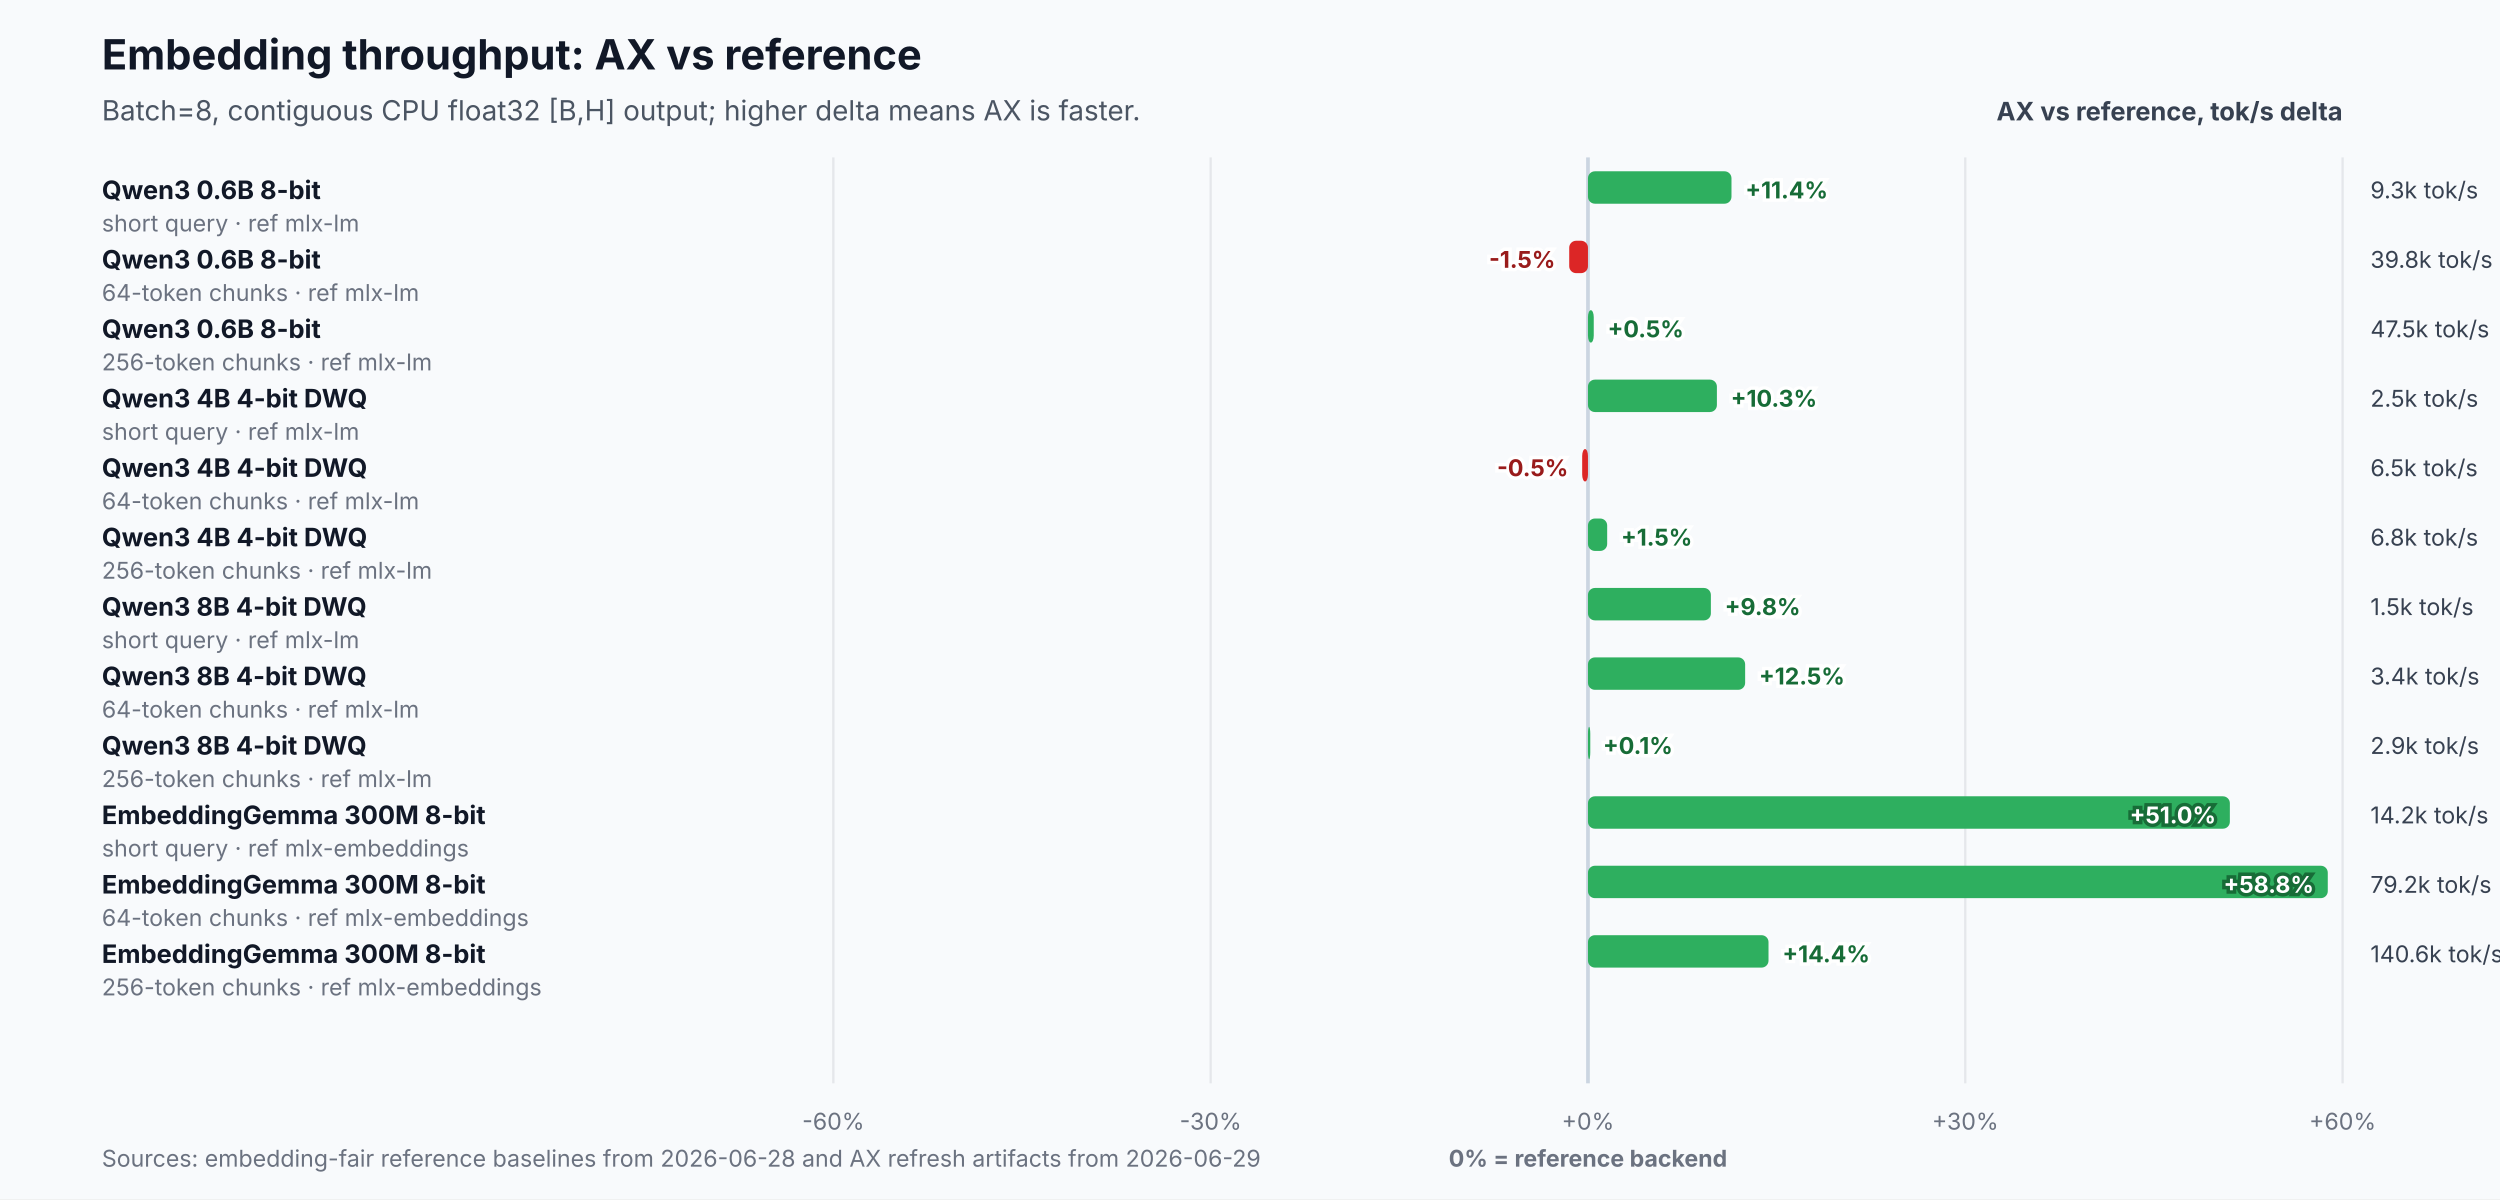
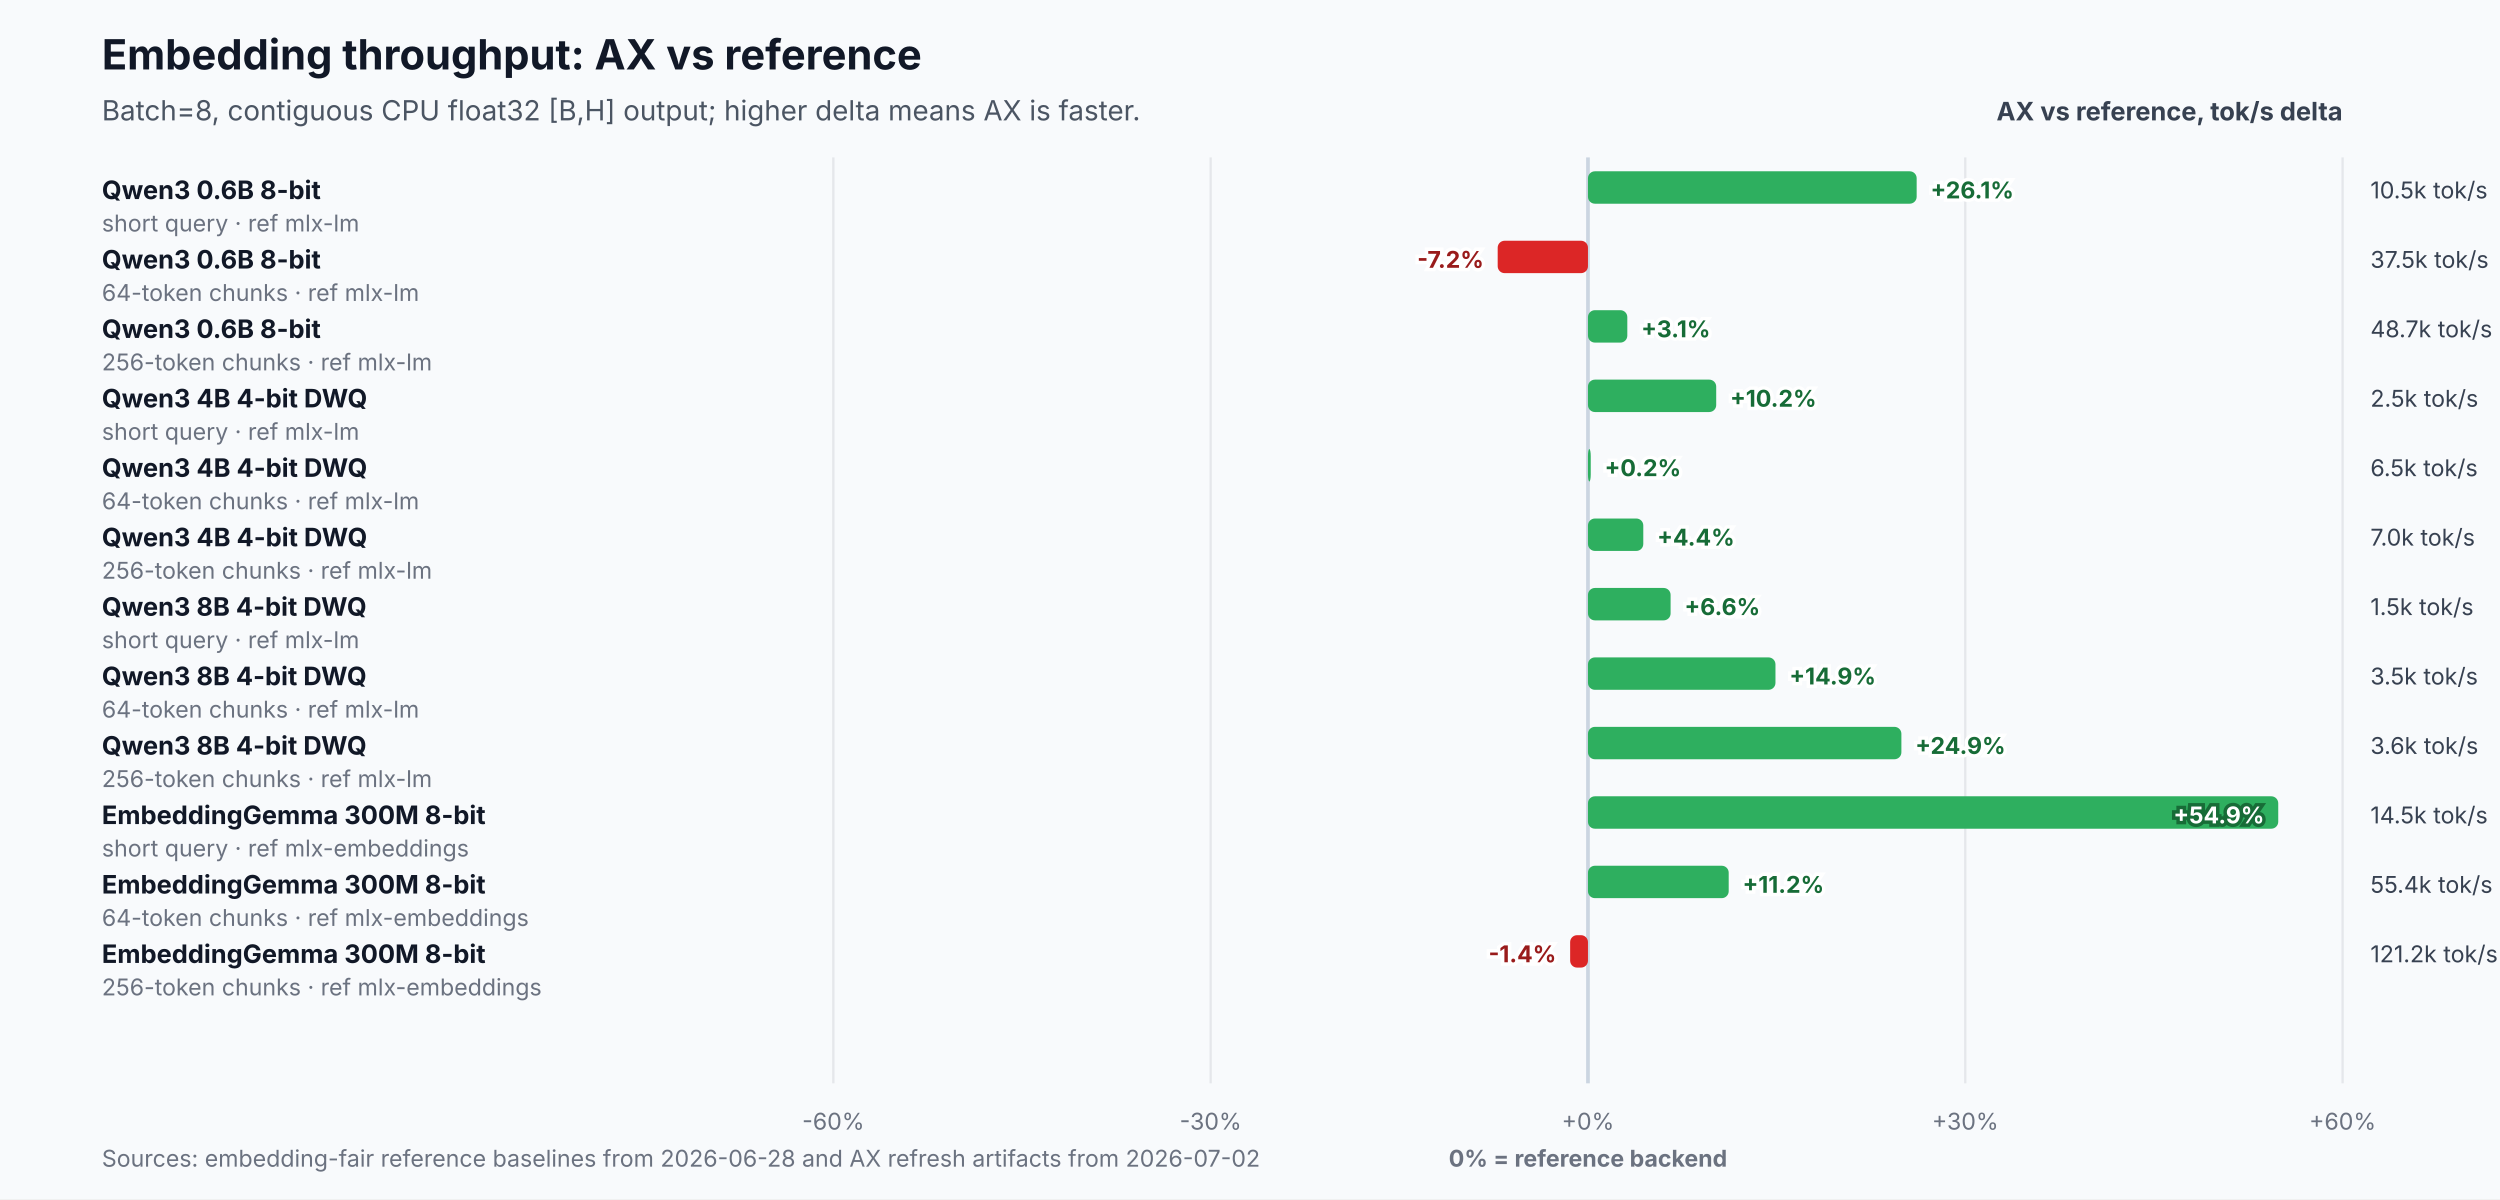
<svg xmlns="http://www.w3.org/2000/svg" width="1080" height="518" viewBox="0 0 1080 518" role="img" aria-labelledby="title desc">
  <rect width="1080" height="518" fill="#f8fafc" />
  <text x="44" y="30" font-family="Inter,Segoe UI,Arial,sans-serif" font-size="18" font-weight="700" fill="#111827">Embedding throughput: AX vs reference</text>
  <text x="44" y="52" font-family="Inter,Segoe UI,Arial,sans-serif" font-size="12" fill="#4b5563">Batch=8, contiguous CPU float32 [B,H] output; higher delta means AX is faster.</text>
  <text x="1012" y="52" text-anchor="end" font-family="Inter,Segoe UI,Arial,sans-serif" font-size="11" font-weight="700" fill="#374151">AX vs reference, tok/s delta</text>
  <line x1="360.0" y1="68" x2="360.0" y2="468" stroke="#e5e7eb" stroke-width="1" />
  <text x="360.0" y="488" text-anchor="middle" font-family="Inter,Segoe UI,Arial,sans-serif" font-size="10" fill="#6b7280">-60%</text>
  <line x1="523.0" y1="68" x2="523.0" y2="468" stroke="#e5e7eb" stroke-width="1" />
  <text x="523.0" y="488" text-anchor="middle" font-family="Inter,Segoe UI,Arial,sans-serif" font-size="10" fill="#6b7280">-30%</text>
  <line x1="686.0" y1="68" x2="686.0" y2="468" stroke="#cbd5e1" stroke-width="1.6" />
  <text x="686.0" y="488" text-anchor="middle" font-family="Inter,Segoe UI,Arial,sans-serif" font-size="10" fill="#6b7280">+0%</text>
  <line x1="849.0" y1="68" x2="849.0" y2="468" stroke="#e5e7eb" stroke-width="1" />
  <text x="849.0" y="488" text-anchor="middle" font-family="Inter,Segoe UI,Arial,sans-serif" font-size="10" fill="#6b7280">+30%</text>
  <line x1="1012.0" y1="68" x2="1012.0" y2="468" stroke="#e5e7eb" stroke-width="1" />
  <text x="1012.0" y="488" text-anchor="middle" font-family="Inter,Segoe UI,Arial,sans-serif" font-size="10" fill="#6b7280">+60%</text>
  <text x="686.0" y="504" text-anchor="middle" font-family="Inter,Segoe UI,Arial,sans-serif" font-size="10" font-weight="700" fill="#6b7280">0% = reference backend</text>
  <text x="44" y="86.0" font-family="Inter,Segoe UI,Arial,sans-serif" font-size="11" font-weight="700" fill="#111827">Qwen3 0.6B 8-bit</text>
  <text x="44" y="100.0" font-family="Inter,Segoe UI,Arial,sans-serif" font-size="10" fill="#6b7280">short query · ref mlx-lm</text>
-   <rect x="686.0" y="74.0" width="62.0" height="14" rx="3" fill="#2eaf5f" />
-   <text x="754.0" y="85.7" text-anchor="start" font-family="Inter,Segoe UI,Arial,sans-serif" font-size="10" font-weight="700" fill="#176c37" stroke="#ffffff" stroke-width="3" paint-order="stroke">+11.4%</text>
-   <text x="1024.0" y="85.7" font-family="Inter,Segoe UI,Arial,sans-serif" font-size="10" fill="#374151">9.3k tok/s</text>
+   <rect x="686.0" y="74.0" width="142.0" height="14" rx="3" fill="#2eaf5f" />
+   <text x="834.0" y="85.7" text-anchor="start" font-family="Inter,Segoe UI,Arial,sans-serif" font-size="10" font-weight="700" fill="#176c37" stroke="#ffffff" stroke-width="3" paint-order="stroke">+26.1%</text>
+   <text x="1024.0" y="85.7" font-family="Inter,Segoe UI,Arial,sans-serif" font-size="10" fill="#374151">10.5k tok/s</text>
  <text x="44" y="116.0" font-family="Inter,Segoe UI,Arial,sans-serif" font-size="11" font-weight="700" fill="#111827">Qwen3 0.6B 8-bit</text>
  <text x="44" y="130.0" font-family="Inter,Segoe UI,Arial,sans-serif" font-size="10" fill="#6b7280">64-token chunks · ref mlx-lm</text>
-   <rect x="677.9" y="104.0" width="8.1" height="14" rx="3" fill="#dc2626" />
-   <text x="671.9" y="115.7" text-anchor="end" font-family="Inter,Segoe UI,Arial,sans-serif" font-size="10" font-weight="700" fill="#991b1b" stroke="#ffffff" stroke-width="3" paint-order="stroke">-1.5%</text>
-   <text x="1024.0" y="115.7" font-family="Inter,Segoe UI,Arial,sans-serif" font-size="10" fill="#374151">39.8k tok/s</text>
+   <rect x="647.0" y="104.0" width="39.0" height="14" rx="3" fill="#dc2626" />
+   <text x="641.0" y="115.7" text-anchor="end" font-family="Inter,Segoe UI,Arial,sans-serif" font-size="10" font-weight="700" fill="#991b1b" stroke="#ffffff" stroke-width="3" paint-order="stroke">-7.2%</text>
+   <text x="1024.0" y="115.7" font-family="Inter,Segoe UI,Arial,sans-serif" font-size="10" fill="#374151">37.5k tok/s</text>
  <text x="44" y="146.0" font-family="Inter,Segoe UI,Arial,sans-serif" font-size="11" font-weight="700" fill="#111827">Qwen3 0.6B 8-bit</text>
  <text x="44" y="160.0" font-family="Inter,Segoe UI,Arial,sans-serif" font-size="10" fill="#6b7280">256-token chunks · ref mlx-lm</text>
-   <rect x="686.0" y="134.0" width="2.5" height="14" rx="3" fill="#2eaf5f" />
-   <text x="694.5" y="145.7" text-anchor="start" font-family="Inter,Segoe UI,Arial,sans-serif" font-size="10" font-weight="700" fill="#176c37" stroke="#ffffff" stroke-width="3" paint-order="stroke">+0.5%</text>
-   <text x="1024.0" y="145.7" font-family="Inter,Segoe UI,Arial,sans-serif" font-size="10" fill="#374151">47.5k tok/s</text>
+   <rect x="686.0" y="134.0" width="17.0" height="14" rx="3" fill="#2eaf5f" />
+   <text x="709.0" y="145.7" text-anchor="start" font-family="Inter,Segoe UI,Arial,sans-serif" font-size="10" font-weight="700" fill="#176c37" stroke="#ffffff" stroke-width="3" paint-order="stroke">+3.1%</text>
+   <text x="1024.0" y="145.7" font-family="Inter,Segoe UI,Arial,sans-serif" font-size="10" fill="#374151">48.7k tok/s</text>
  <text x="44" y="176.0" font-family="Inter,Segoe UI,Arial,sans-serif" font-size="11" font-weight="700" fill="#111827">Qwen3 4B 4-bit DWQ</text>
  <text x="44" y="190.0" font-family="Inter,Segoe UI,Arial,sans-serif" font-size="10" fill="#6b7280">short query · ref mlx-lm</text>
-   <rect x="686.0" y="164.0" width="55.7" height="14" rx="3" fill="#2eaf5f" />
-   <text x="747.7" y="175.7" text-anchor="start" font-family="Inter,Segoe UI,Arial,sans-serif" font-size="10" font-weight="700" fill="#176c37" stroke="#ffffff" stroke-width="3" paint-order="stroke">+10.3%</text>
+   <rect x="686.0" y="164.0" width="55.4" height="14" rx="3" fill="#2eaf5f" />
+   <text x="747.4" y="175.7" text-anchor="start" font-family="Inter,Segoe UI,Arial,sans-serif" font-size="10" font-weight="700" fill="#176c37" stroke="#ffffff" stroke-width="3" paint-order="stroke">+10.2%</text>
  <text x="1024.0" y="175.7" font-family="Inter,Segoe UI,Arial,sans-serif" font-size="10" fill="#374151">2.5k tok/s</text>
  <text x="44" y="206.0" font-family="Inter,Segoe UI,Arial,sans-serif" font-size="11" font-weight="700" fill="#111827">Qwen3 4B 4-bit DWQ</text>
  <text x="44" y="220.0" font-family="Inter,Segoe UI,Arial,sans-serif" font-size="10" fill="#6b7280">64-token chunks · ref mlx-lm</text>
-   <rect x="683.5" y="194.0" width="2.5" height="14" rx="3" fill="#dc2626" />
-   <text x="677.5" y="205.7" text-anchor="end" font-family="Inter,Segoe UI,Arial,sans-serif" font-size="10" font-weight="700" fill="#991b1b" stroke="#ffffff" stroke-width="3" paint-order="stroke">-0.5%</text>
+   <rect x="686.0" y="194.0" width="1.2" height="14" rx="3" fill="#2eaf5f" />
+   <text x="693.2" y="205.7" text-anchor="start" font-family="Inter,Segoe UI,Arial,sans-serif" font-size="10" font-weight="700" fill="#176c37" stroke="#ffffff" stroke-width="3" paint-order="stroke">+0.2%</text>
  <text x="1024.0" y="205.7" font-family="Inter,Segoe UI,Arial,sans-serif" font-size="10" fill="#374151">6.5k tok/s</text>
  <text x="44" y="236.0" font-family="Inter,Segoe UI,Arial,sans-serif" font-size="11" font-weight="700" fill="#111827">Qwen3 4B 4-bit DWQ</text>
  <text x="44" y="250.0" font-family="Inter,Segoe UI,Arial,sans-serif" font-size="10" fill="#6b7280">256-token chunks · ref mlx-lm</text>
-   <rect x="686.0" y="224.0" width="8.3" height="14" rx="3" fill="#2eaf5f" />
-   <text x="700.3" y="235.7" text-anchor="start" font-family="Inter,Segoe UI,Arial,sans-serif" font-size="10" font-weight="700" fill="#176c37" stroke="#ffffff" stroke-width="3" paint-order="stroke">+1.5%</text>
-   <text x="1024.0" y="235.7" font-family="Inter,Segoe UI,Arial,sans-serif" font-size="10" fill="#374151">6.8k tok/s</text>
+   <rect x="686.0" y="224.0" width="23.9" height="14" rx="3" fill="#2eaf5f" />
+   <text x="715.9" y="235.7" text-anchor="start" font-family="Inter,Segoe UI,Arial,sans-serif" font-size="10" font-weight="700" fill="#176c37" stroke="#ffffff" stroke-width="3" paint-order="stroke">+4.4%</text>
+   <text x="1024.0" y="235.7" font-family="Inter,Segoe UI,Arial,sans-serif" font-size="10" fill="#374151">7.0k tok/s</text>
  <text x="44" y="266.0" font-family="Inter,Segoe UI,Arial,sans-serif" font-size="11" font-weight="700" fill="#111827">Qwen3 8B 4-bit DWQ</text>
  <text x="44" y="280.0" font-family="Inter,Segoe UI,Arial,sans-serif" font-size="10" fill="#6b7280">short query · ref mlx-lm</text>
-   <rect x="686.0" y="254.0" width="53.1" height="14" rx="3" fill="#2eaf5f" />
-   <text x="745.1" y="265.7" text-anchor="start" font-family="Inter,Segoe UI,Arial,sans-serif" font-size="10" font-weight="700" fill="#176c37" stroke="#ffffff" stroke-width="3" paint-order="stroke">+9.8%</text>
+   <rect x="686.0" y="254.0" width="35.7" height="14" rx="3" fill="#2eaf5f" />
+   <text x="727.7" y="265.7" text-anchor="start" font-family="Inter,Segoe UI,Arial,sans-serif" font-size="10" font-weight="700" fill="#176c37" stroke="#ffffff" stroke-width="3" paint-order="stroke">+6.6%</text>
  <text x="1024.0" y="265.7" font-family="Inter,Segoe UI,Arial,sans-serif" font-size="10" fill="#374151">1.5k tok/s</text>
  <text x="44" y="296.0" font-family="Inter,Segoe UI,Arial,sans-serif" font-size="11" font-weight="700" fill="#111827">Qwen3 8B 4-bit DWQ</text>
  <text x="44" y="310.0" font-family="Inter,Segoe UI,Arial,sans-serif" font-size="10" fill="#6b7280">64-token chunks · ref mlx-lm</text>
-   <rect x="686.0" y="284.0" width="67.9" height="14" rx="3" fill="#2eaf5f" />
-   <text x="759.9" y="295.7" text-anchor="start" font-family="Inter,Segoe UI,Arial,sans-serif" font-size="10" font-weight="700" fill="#176c37" stroke="#ffffff" stroke-width="3" paint-order="stroke">+12.5%</text>
-   <text x="1024.0" y="295.7" font-family="Inter,Segoe UI,Arial,sans-serif" font-size="10" fill="#374151">3.4k tok/s</text>
+   <rect x="686.0" y="284.0" width="81.0" height="14" rx="3" fill="#2eaf5f" />
+   <text x="773.0" y="295.7" text-anchor="start" font-family="Inter,Segoe UI,Arial,sans-serif" font-size="10" font-weight="700" fill="#176c37" stroke="#ffffff" stroke-width="3" paint-order="stroke">+14.9%</text>
+   <text x="1024.0" y="295.7" font-family="Inter,Segoe UI,Arial,sans-serif" font-size="10" fill="#374151">3.5k tok/s</text>
  <text x="44" y="326.0" font-family="Inter,Segoe UI,Arial,sans-serif" font-size="11" font-weight="700" fill="#111827">Qwen3 8B 4-bit DWQ</text>
  <text x="44" y="340.0" font-family="Inter,Segoe UI,Arial,sans-serif" font-size="10" fill="#6b7280">256-token chunks · ref mlx-lm</text>
-   <rect x="686.0" y="314.0" width="1.0" height="14" rx="3" fill="#2eaf5f" />
-   <text x="692.5" y="325.7" text-anchor="start" font-family="Inter,Segoe UI,Arial,sans-serif" font-size="10" font-weight="700" fill="#176c37" stroke="#ffffff" stroke-width="3" paint-order="stroke">+0.1%</text>
-   <text x="1024.0" y="325.7" font-family="Inter,Segoe UI,Arial,sans-serif" font-size="10" fill="#374151">2.9k tok/s</text>
+   <rect x="686.0" y="314.0" width="135.4" height="14" rx="3" fill="#2eaf5f" />
+   <text x="827.4" y="325.7" text-anchor="start" font-family="Inter,Segoe UI,Arial,sans-serif" font-size="10" font-weight="700" fill="#176c37" stroke="#ffffff" stroke-width="3" paint-order="stroke">+24.9%</text>
+   <text x="1024.0" y="325.7" font-family="Inter,Segoe UI,Arial,sans-serif" font-size="10" fill="#374151">3.6k tok/s</text>
  <text x="44" y="356.0" font-family="Inter,Segoe UI,Arial,sans-serif" font-size="11" font-weight="700" fill="#111827">EmbeddingGemma 300M 8-bit</text>
  <text x="44" y="370.0" font-family="Inter,Segoe UI,Arial,sans-serif" font-size="10" fill="#6b7280">short query · ref mlx-embeddings</text>
-   <rect x="686.0" y="344.0" width="277.3" height="14" rx="3" fill="#2eaf5f" />
-   <text x="957.3" y="355.7" text-anchor="end" font-family="Inter,Segoe UI,Arial,sans-serif" font-size="10" font-weight="700" fill="#ffffff" stroke="#176c37" stroke-width="3" paint-order="stroke">+51.0%</text>
-   <text x="1024.0" y="355.7" font-family="Inter,Segoe UI,Arial,sans-serif" font-size="10" fill="#374151">14.2k tok/s</text>
+   <rect x="686.0" y="344.0" width="298.2" height="14" rx="3" fill="#2eaf5f" />
+   <text x="978.2" y="355.7" text-anchor="end" font-family="Inter,Segoe UI,Arial,sans-serif" font-size="10" font-weight="700" fill="#ffffff" stroke="#176c37" stroke-width="3" paint-order="stroke">+54.9%</text>
+   <text x="1024.0" y="355.7" font-family="Inter,Segoe UI,Arial,sans-serif" font-size="10" fill="#374151">14.5k tok/s</text>
  <text x="44" y="386.0" font-family="Inter,Segoe UI,Arial,sans-serif" font-size="11" font-weight="700" fill="#111827">EmbeddingGemma 300M 8-bit</text>
  <text x="44" y="400.0" font-family="Inter,Segoe UI,Arial,sans-serif" font-size="10" fill="#6b7280">64-token chunks · ref mlx-embeddings</text>
-   <rect x="686.0" y="374.0" width="319.6" height="14" rx="3" fill="#2eaf5f" />
-   <text x="999.6" y="385.7" text-anchor="end" font-family="Inter,Segoe UI,Arial,sans-serif" font-size="10" font-weight="700" fill="#ffffff" stroke="#176c37" stroke-width="3" paint-order="stroke">+58.8%</text>
-   <text x="1024.0" y="385.7" font-family="Inter,Segoe UI,Arial,sans-serif" font-size="10" fill="#374151">79.2k tok/s</text>
+   <rect x="686.0" y="374.0" width="60.8" height="14" rx="3" fill="#2eaf5f" />
+   <text x="752.8" y="385.7" text-anchor="start" font-family="Inter,Segoe UI,Arial,sans-serif" font-size="10" font-weight="700" fill="#176c37" stroke="#ffffff" stroke-width="3" paint-order="stroke">+11.2%</text>
+   <text x="1024.0" y="385.7" font-family="Inter,Segoe UI,Arial,sans-serif" font-size="10" fill="#374151">55.4k tok/s</text>
  <text x="44" y="416.0" font-family="Inter,Segoe UI,Arial,sans-serif" font-size="11" font-weight="700" fill="#111827">EmbeddingGemma 300M 8-bit</text>
  <text x="44" y="430.0" font-family="Inter,Segoe UI,Arial,sans-serif" font-size="10" fill="#6b7280">256-token chunks · ref mlx-embeddings</text>
-   <rect x="686.0" y="404.0" width="78.0" height="14" rx="3" fill="#2eaf5f" />
-   <text x="770.0" y="415.7" text-anchor="start" font-family="Inter,Segoe UI,Arial,sans-serif" font-size="10" font-weight="700" fill="#176c37" stroke="#ffffff" stroke-width="3" paint-order="stroke">+14.4%</text>
-   <text x="1024.0" y="415.7" font-family="Inter,Segoe UI,Arial,sans-serif" font-size="10" fill="#374151">140.6k tok/s</text>
-   <text x="44" y="504" font-family="Inter,Segoe UI,Arial,sans-serif" font-size="10" fill="#6b7280">Sources: embedding-fair reference baselines from 2026-06-28 and AX refresh artifacts from 2026-06-29</text>
+   <rect x="678.3" y="404.0" width="7.7" height="14" rx="3" fill="#dc2626" />
+   <text x="672.3" y="415.7" text-anchor="end" font-family="Inter,Segoe UI,Arial,sans-serif" font-size="10" font-weight="700" fill="#991b1b" stroke="#ffffff" stroke-width="3" paint-order="stroke">-1.4%</text>
+   <text x="1024.0" y="415.7" font-family="Inter,Segoe UI,Arial,sans-serif" font-size="10" fill="#374151">121.2k tok/s</text>
+   <text x="44" y="504" font-family="Inter,Segoe UI,Arial,sans-serif" font-size="10" fill="#6b7280">Sources: embedding-fair reference baselines from 2026-06-28 and AX refresh artifacts from 2026-07-02</text>
</svg>
